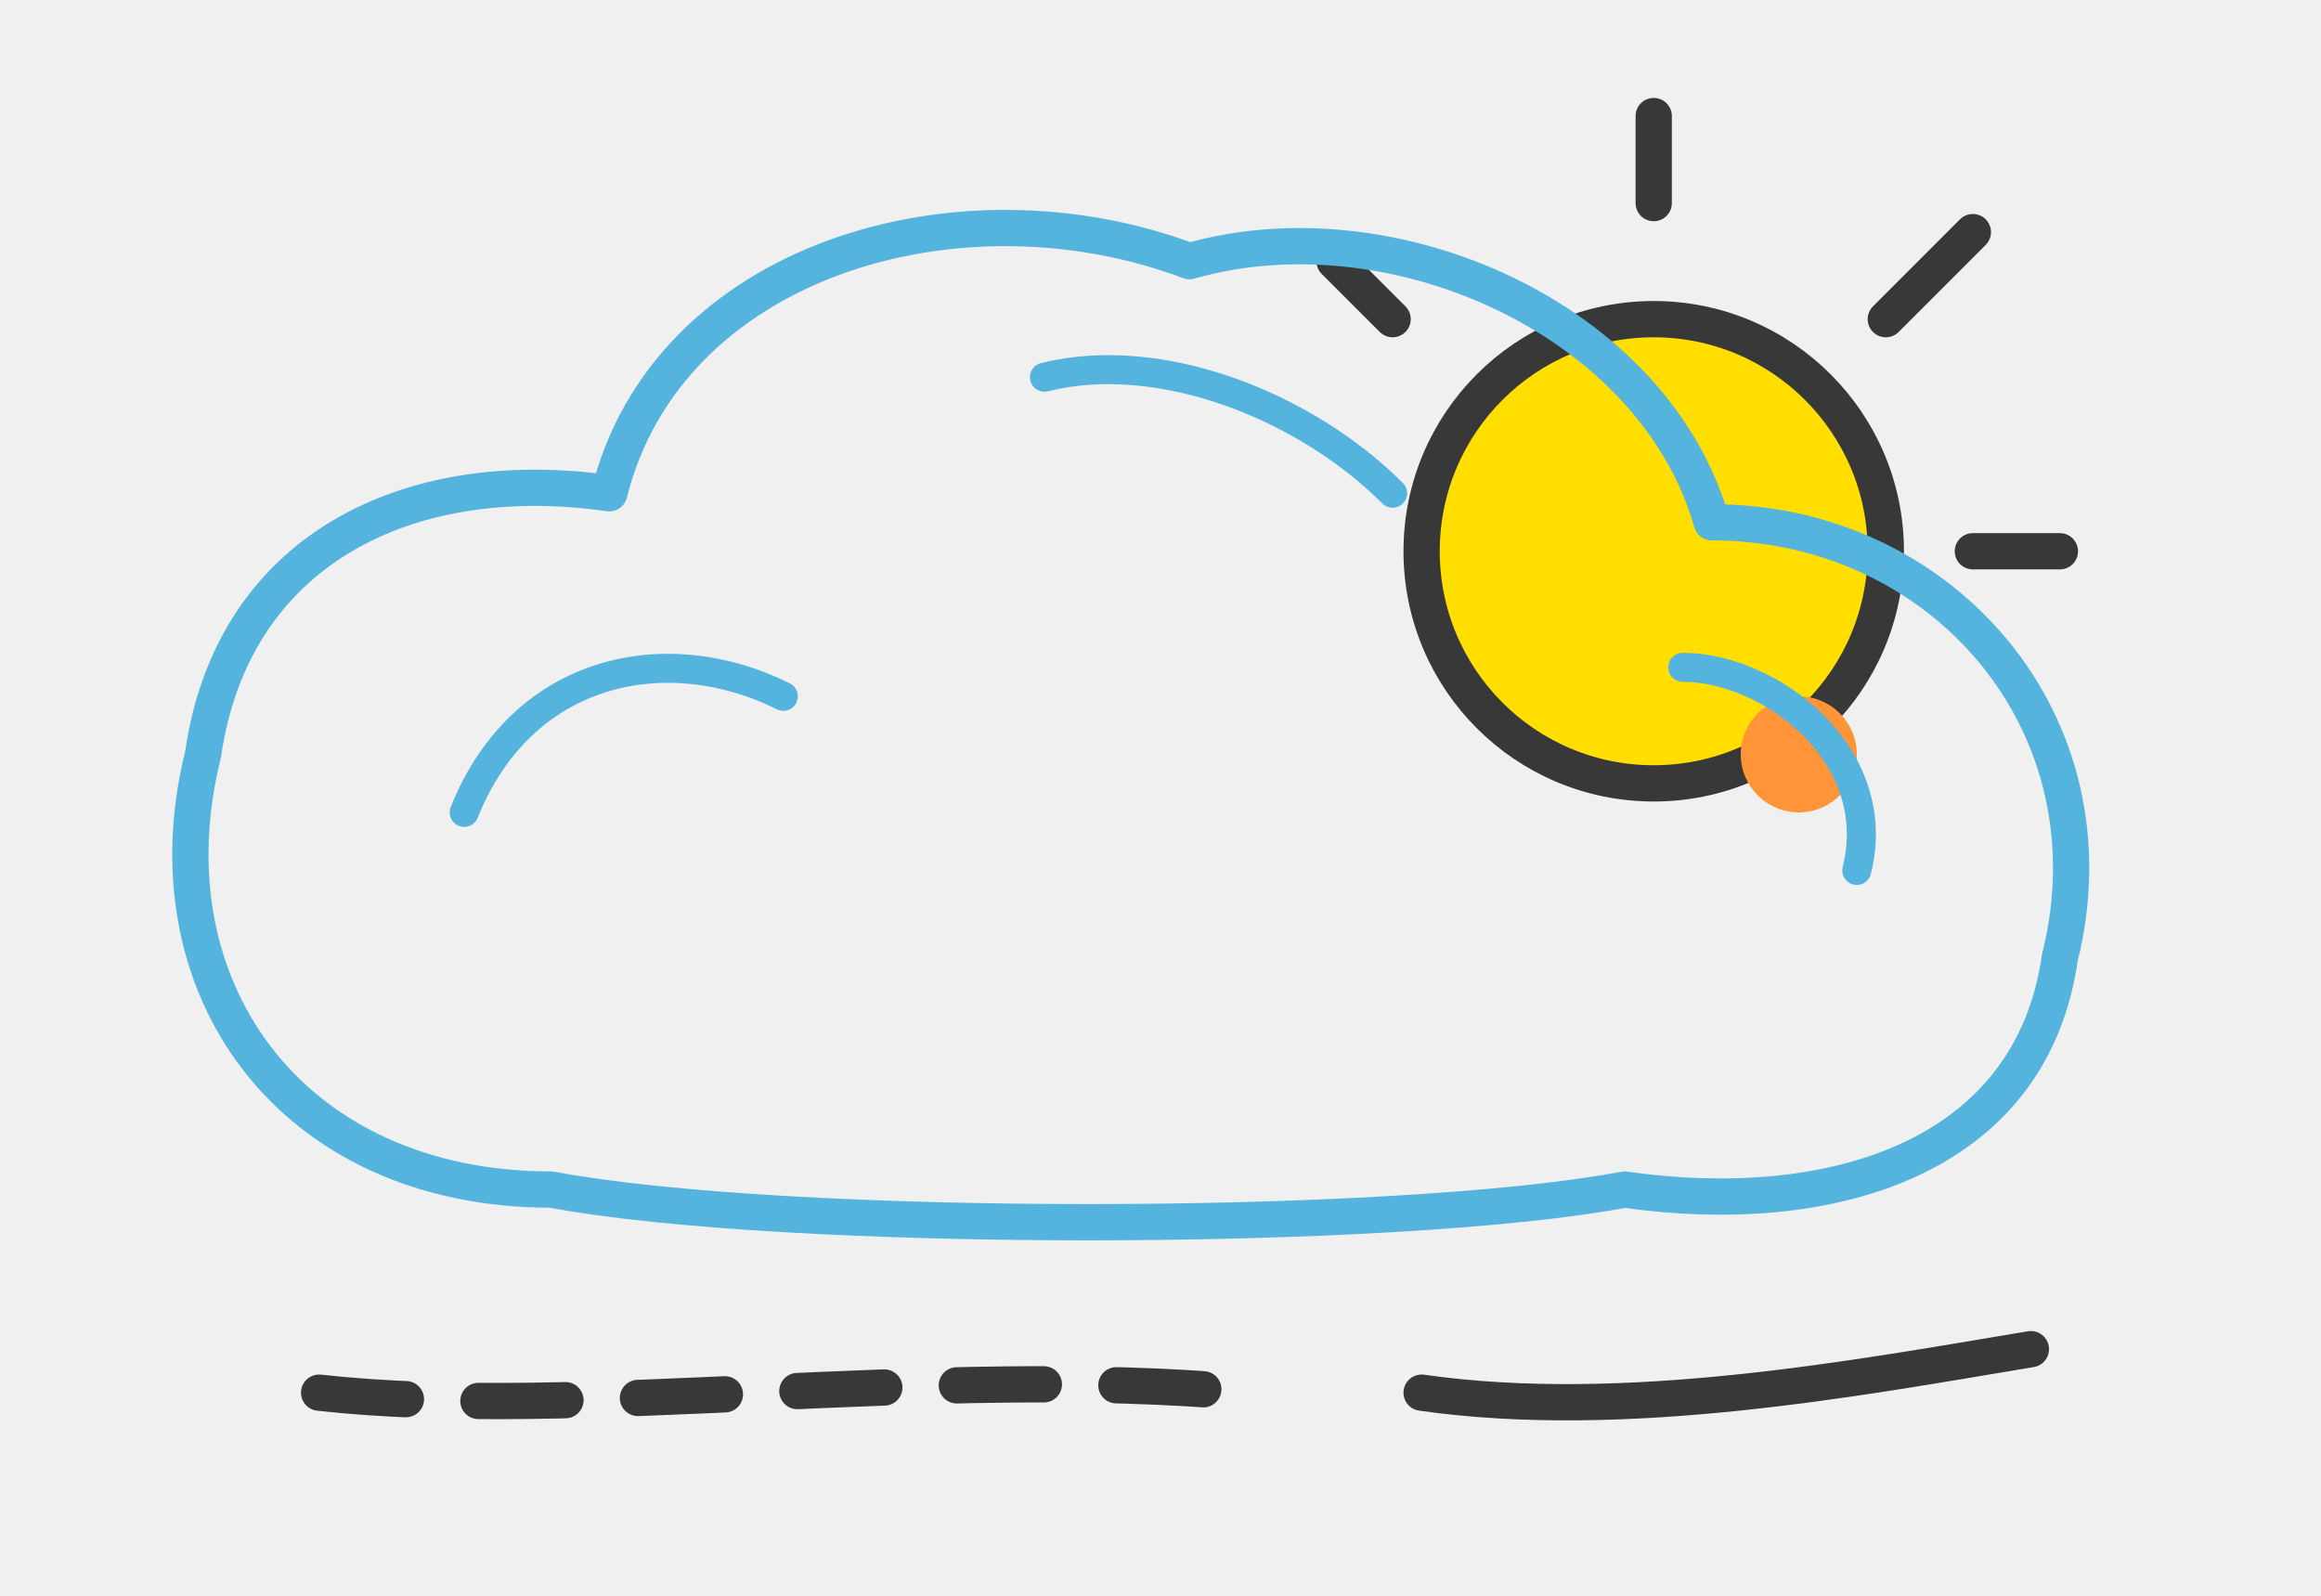
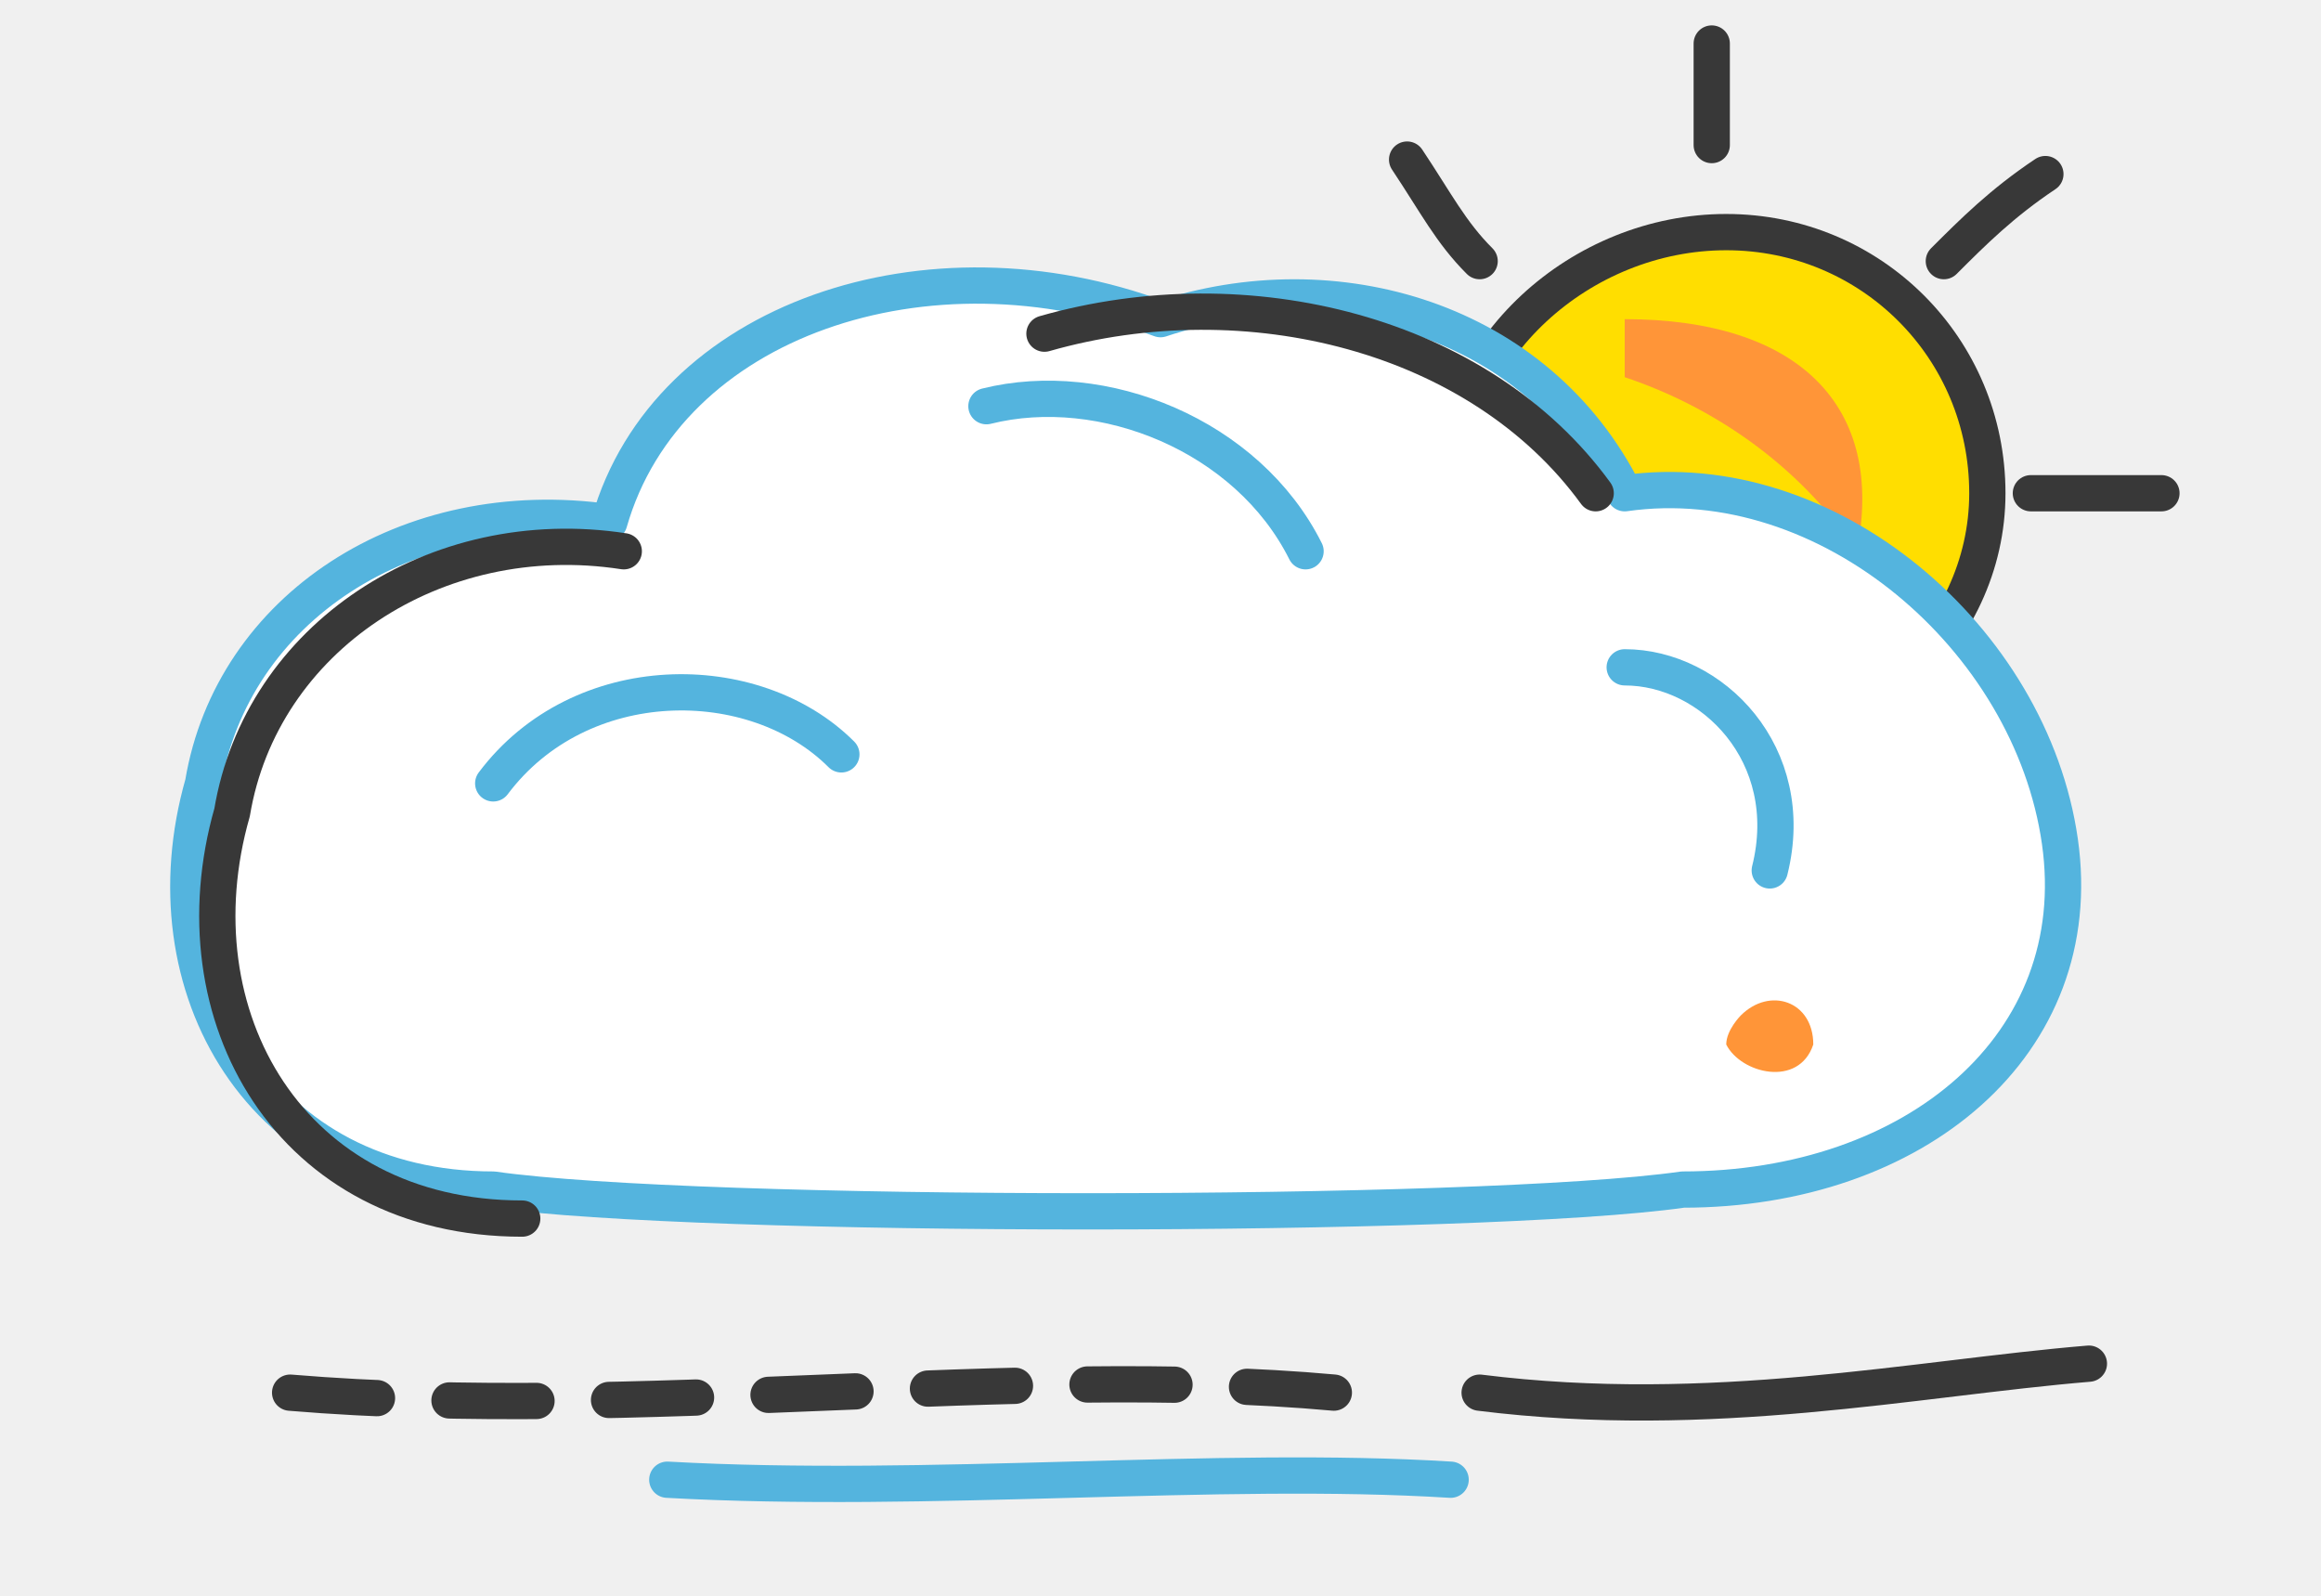
<svg xmlns="http://www.w3.org/2000/svg" viewBox="0 0 160 110" fill="none" aria-hidden="true">
-   <circle cx="114" cy="38" r="16" fill="#ffde00" stroke="#383838" stroke-width="2.5" stroke-linecap="round" stroke-linejoin="round" />
-   <path d="M114 14 L114 8" stroke="#383838" stroke-width="2.5" stroke-linecap="round" />
-   <path d="M130 22 L136 16" stroke="#383838" stroke-width="2.5" stroke-linecap="round" />
-   <path d="M136 38 L142 38" stroke="#383838" stroke-width="2.5" stroke-linecap="round" />
-   <path d="M96 22 L92 18" stroke="#383838" stroke-width="2.5" stroke-linecap="round" />
-   <circle cx="124" cy="52" r="4" fill="#ff9538" />
-   <path d="M 38 82            C 20 82, 10 68, 14 52            C 16 38, 28 32, 42 34            C 46 18, 66 12, 82 18            C 96 14, 114 22, 118 36            C 134 36, 146 50, 142 66            C 140 80, 126 84, 112 82            C 96 85, 54 85, 38 82 Z" stroke="#54b4de" stroke-width="2.5" stroke-linecap="round" stroke-linejoin="round" />
-   <path d="M 32 56 C 36 46, 46 44, 54 48" stroke="#54b4de" stroke-width="2" stroke-linecap="round" />
-   <path d="M 72 26 C 80 24, 90 28, 96 34" stroke="#54b4de" stroke-width="2" stroke-linecap="round" />
-   <path d="M 116 46 C 122 46, 130 52, 128 60" stroke="#54b4de" stroke-width="2" stroke-linecap="round" />
-   <path d="M 22 96 C 40 98, 64 94, 86 96" stroke="#383838" stroke-width="2.5" stroke-linecap="round" stroke-dasharray="6 5" />
-   <path d="M 98 96 C 112 98, 128 95, 140 93" stroke="#383838" stroke-width="2.5" stroke-linecap="round" />
+   <path d="M 100 34 C 100 24 109 16 119 16 C 129 16 137 24 137 34 C 137 44 128 52 118 52 C 108 52 100 44 100 34 Z" fill="#ffde00" stroke="#383838" stroke-width="2.5" stroke-linecap="round" stroke-linejoin="round" />
+   <path d="M 112 22 C 124 22 130 28 128 38 C 124 32 118 28 112 26 Z" fill="#ff9538" />
+   <path d="M 118 10 C 118 8 118 6 118 3" stroke="#383838" stroke-width="2.5" stroke-linecap="round" stroke-linejoin="round" />
+   <path d="M 134 18 C 136 16 138 14 141 12" stroke="#383838" stroke-width="2.5" stroke-linecap="round" stroke-linejoin="round" />
+   <path d="M 140 34 C 143 34 146 34 149 34" stroke="#383838" stroke-width="2.5" stroke-linecap="round" stroke-linejoin="round" />
+   <path d="M 134 49 C 136 51 138 54 141 57" stroke="#383838" stroke-width="2.5" stroke-linecap="round" stroke-linejoin="round" />
+   <path d="M 102 18 C 100 16 99 14 97 11" stroke="#383838" stroke-width="2.5" stroke-linecap="round" stroke-linejoin="round" />
+   <path d="M 34 82 C 18 82 10 68 14 54 C 16 42 28 34 42 36 C 46 22 64 16 80 22 C 92 18 106 22 112 34 C 126 32 140 44 142 58 C 144 72 132 82 116 82 C 102 84 48 84 34 82 Z" fill="#ffffff" stroke="#54b4de" stroke-width="2.5" stroke-linecap="round" stroke-linejoin="round" />
+   <path d="M 36 84 C 20 84 12 70 16 56 C 18 44 30 36 43 38" stroke="#383838" stroke-width="2.5" stroke-linecap="round" stroke-linejoin="round" />
+   <path d="M 72 23 C 86 19 102 23 110 34" stroke="#383838" stroke-width="2.5" stroke-linecap="round" stroke-linejoin="round" />
+   <path d="M 34 54 C 40 46 52 46 58 52" stroke="#54b4de" stroke-width="2.5" stroke-linecap="round" stroke-linejoin="round" />
+   <path d="M 68 28 C 76 26 86 30 90 38" stroke="#54b4de" stroke-width="2.5" stroke-linecap="round" stroke-linejoin="round" />
+   <path d="M 112 46 C 118 46 124 52 122 60" stroke="#54b4de" stroke-width="2.5" stroke-linecap="round" stroke-linejoin="round" />
+   <path d="M 120 70 C 122 68 125 69 125 72 C 124 75 120 74 119 72 C 119 71 120 70 120 70 Z" fill="#ff9538" />
+   <path d="M 20 96 C 44 98 70 94 92 96" stroke="#383838" stroke-width="2.5" stroke-linecap="round" stroke-linejoin="round" stroke-dasharray="6 5" />
+   <path d="M 102 96 C 118 98 132 95 144 94" stroke="#383838" stroke-width="2.5" stroke-linecap="round" stroke-linejoin="round" />
+   <path d="M 46 102 C 64 103 84 101 100 102" stroke="#54b4de" stroke-width="2.5" stroke-linecap="round" stroke-linejoin="round" />
</svg>
